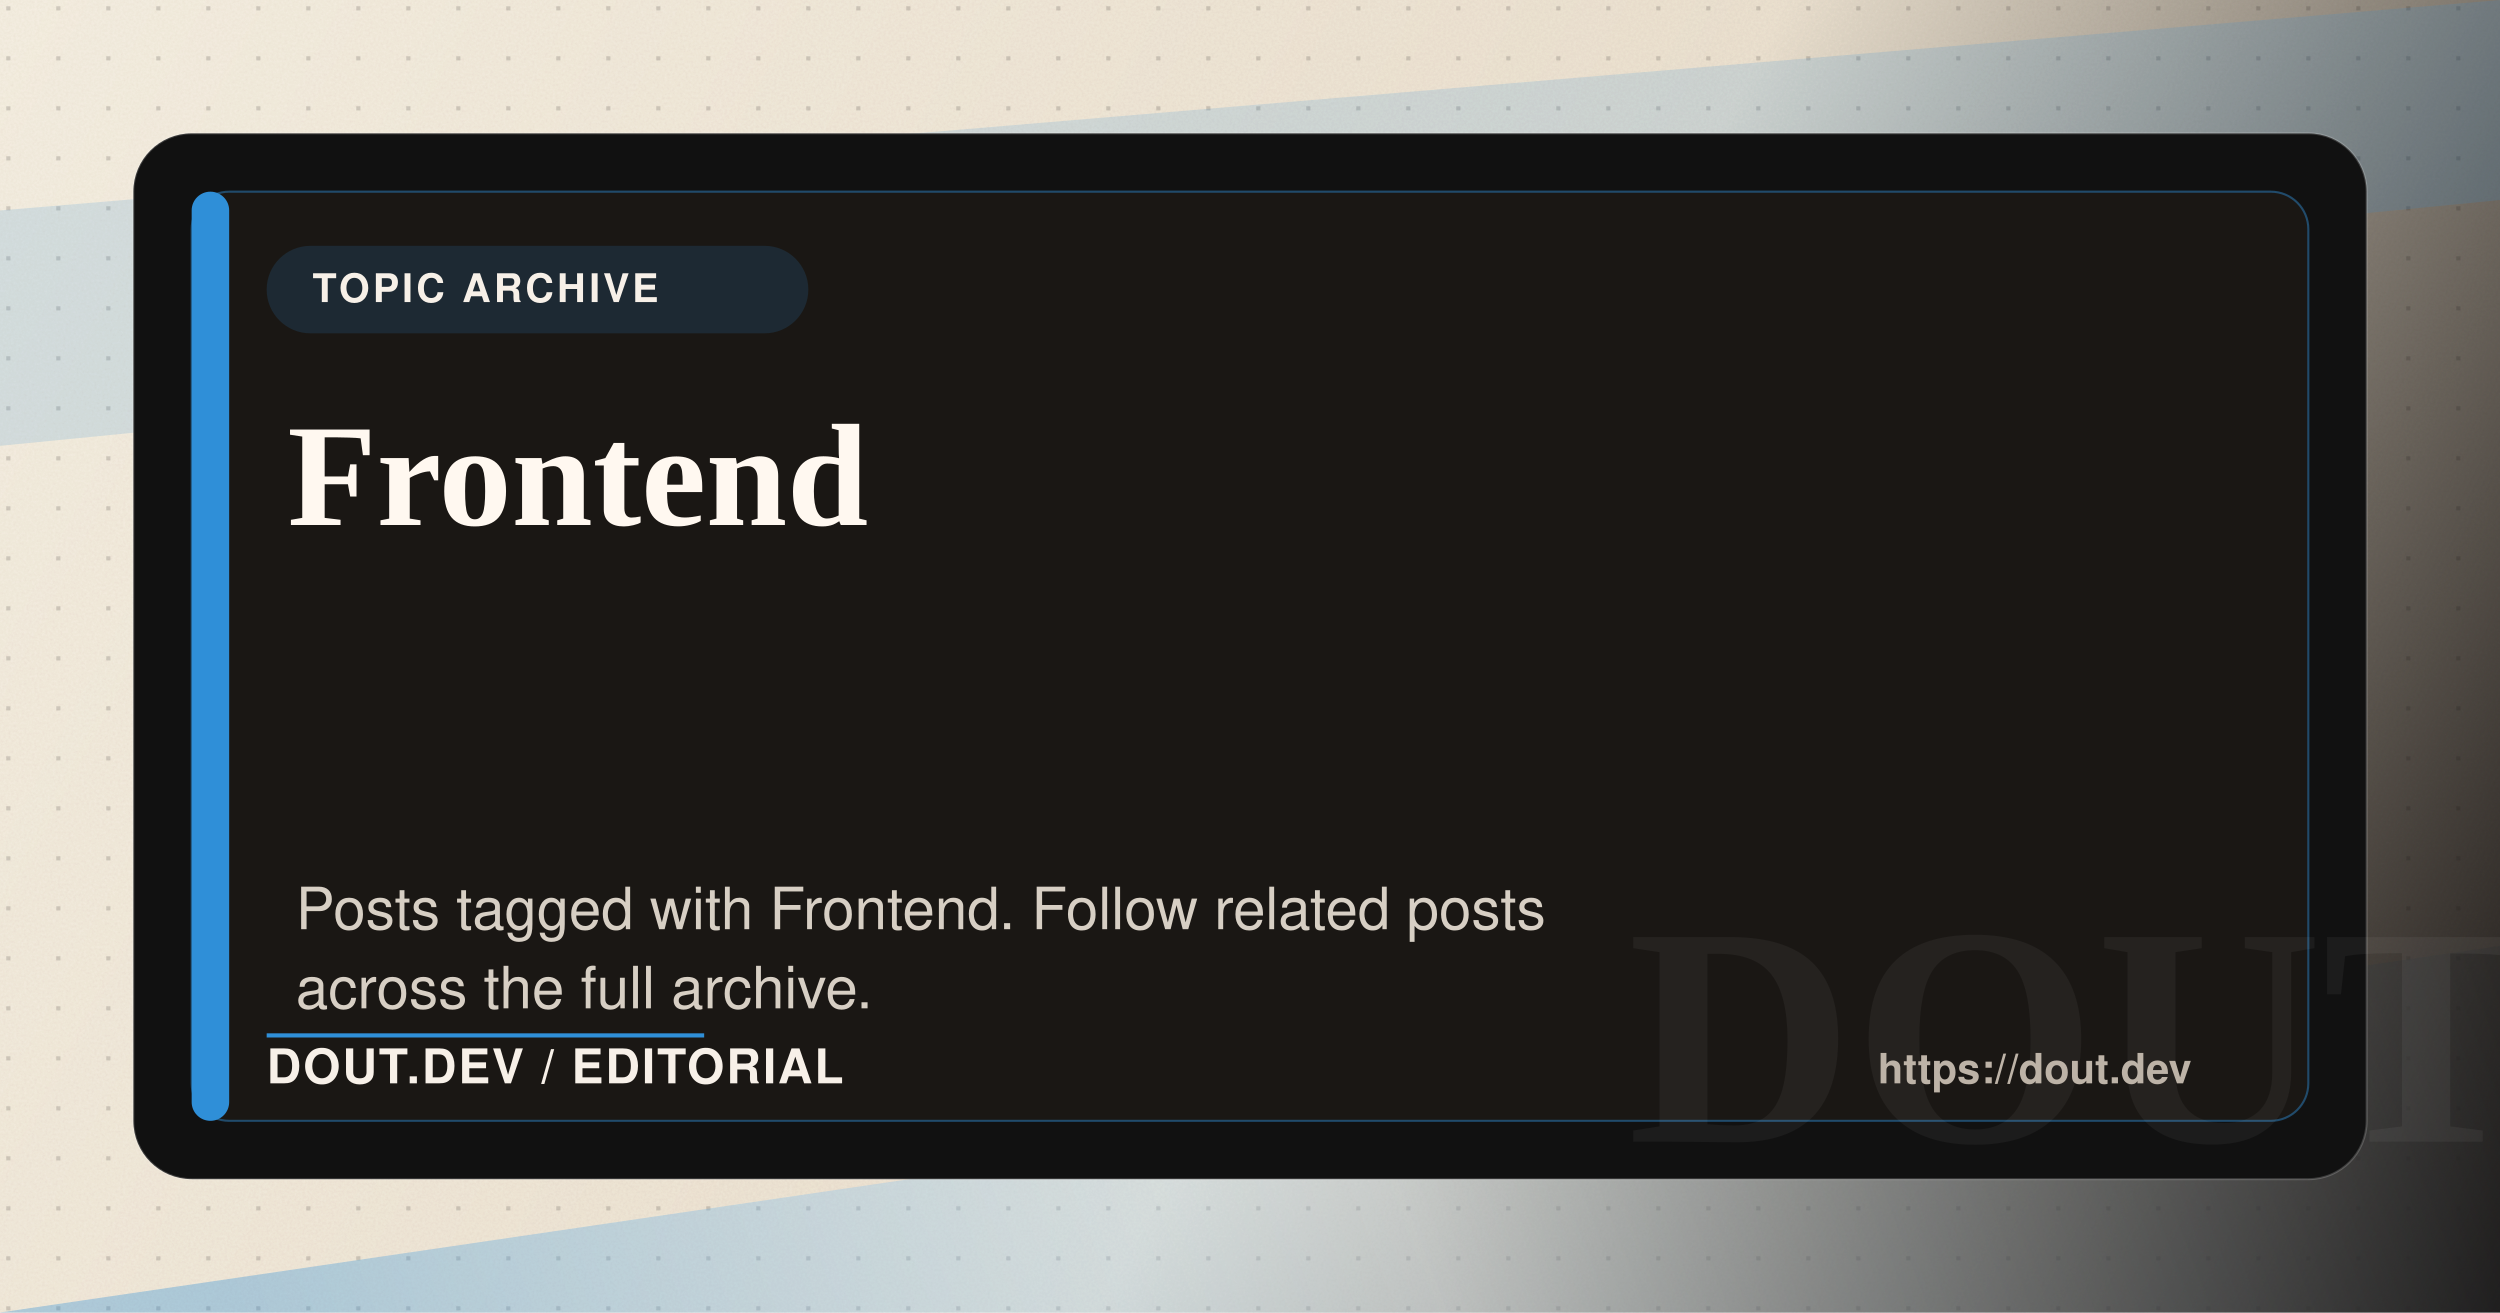
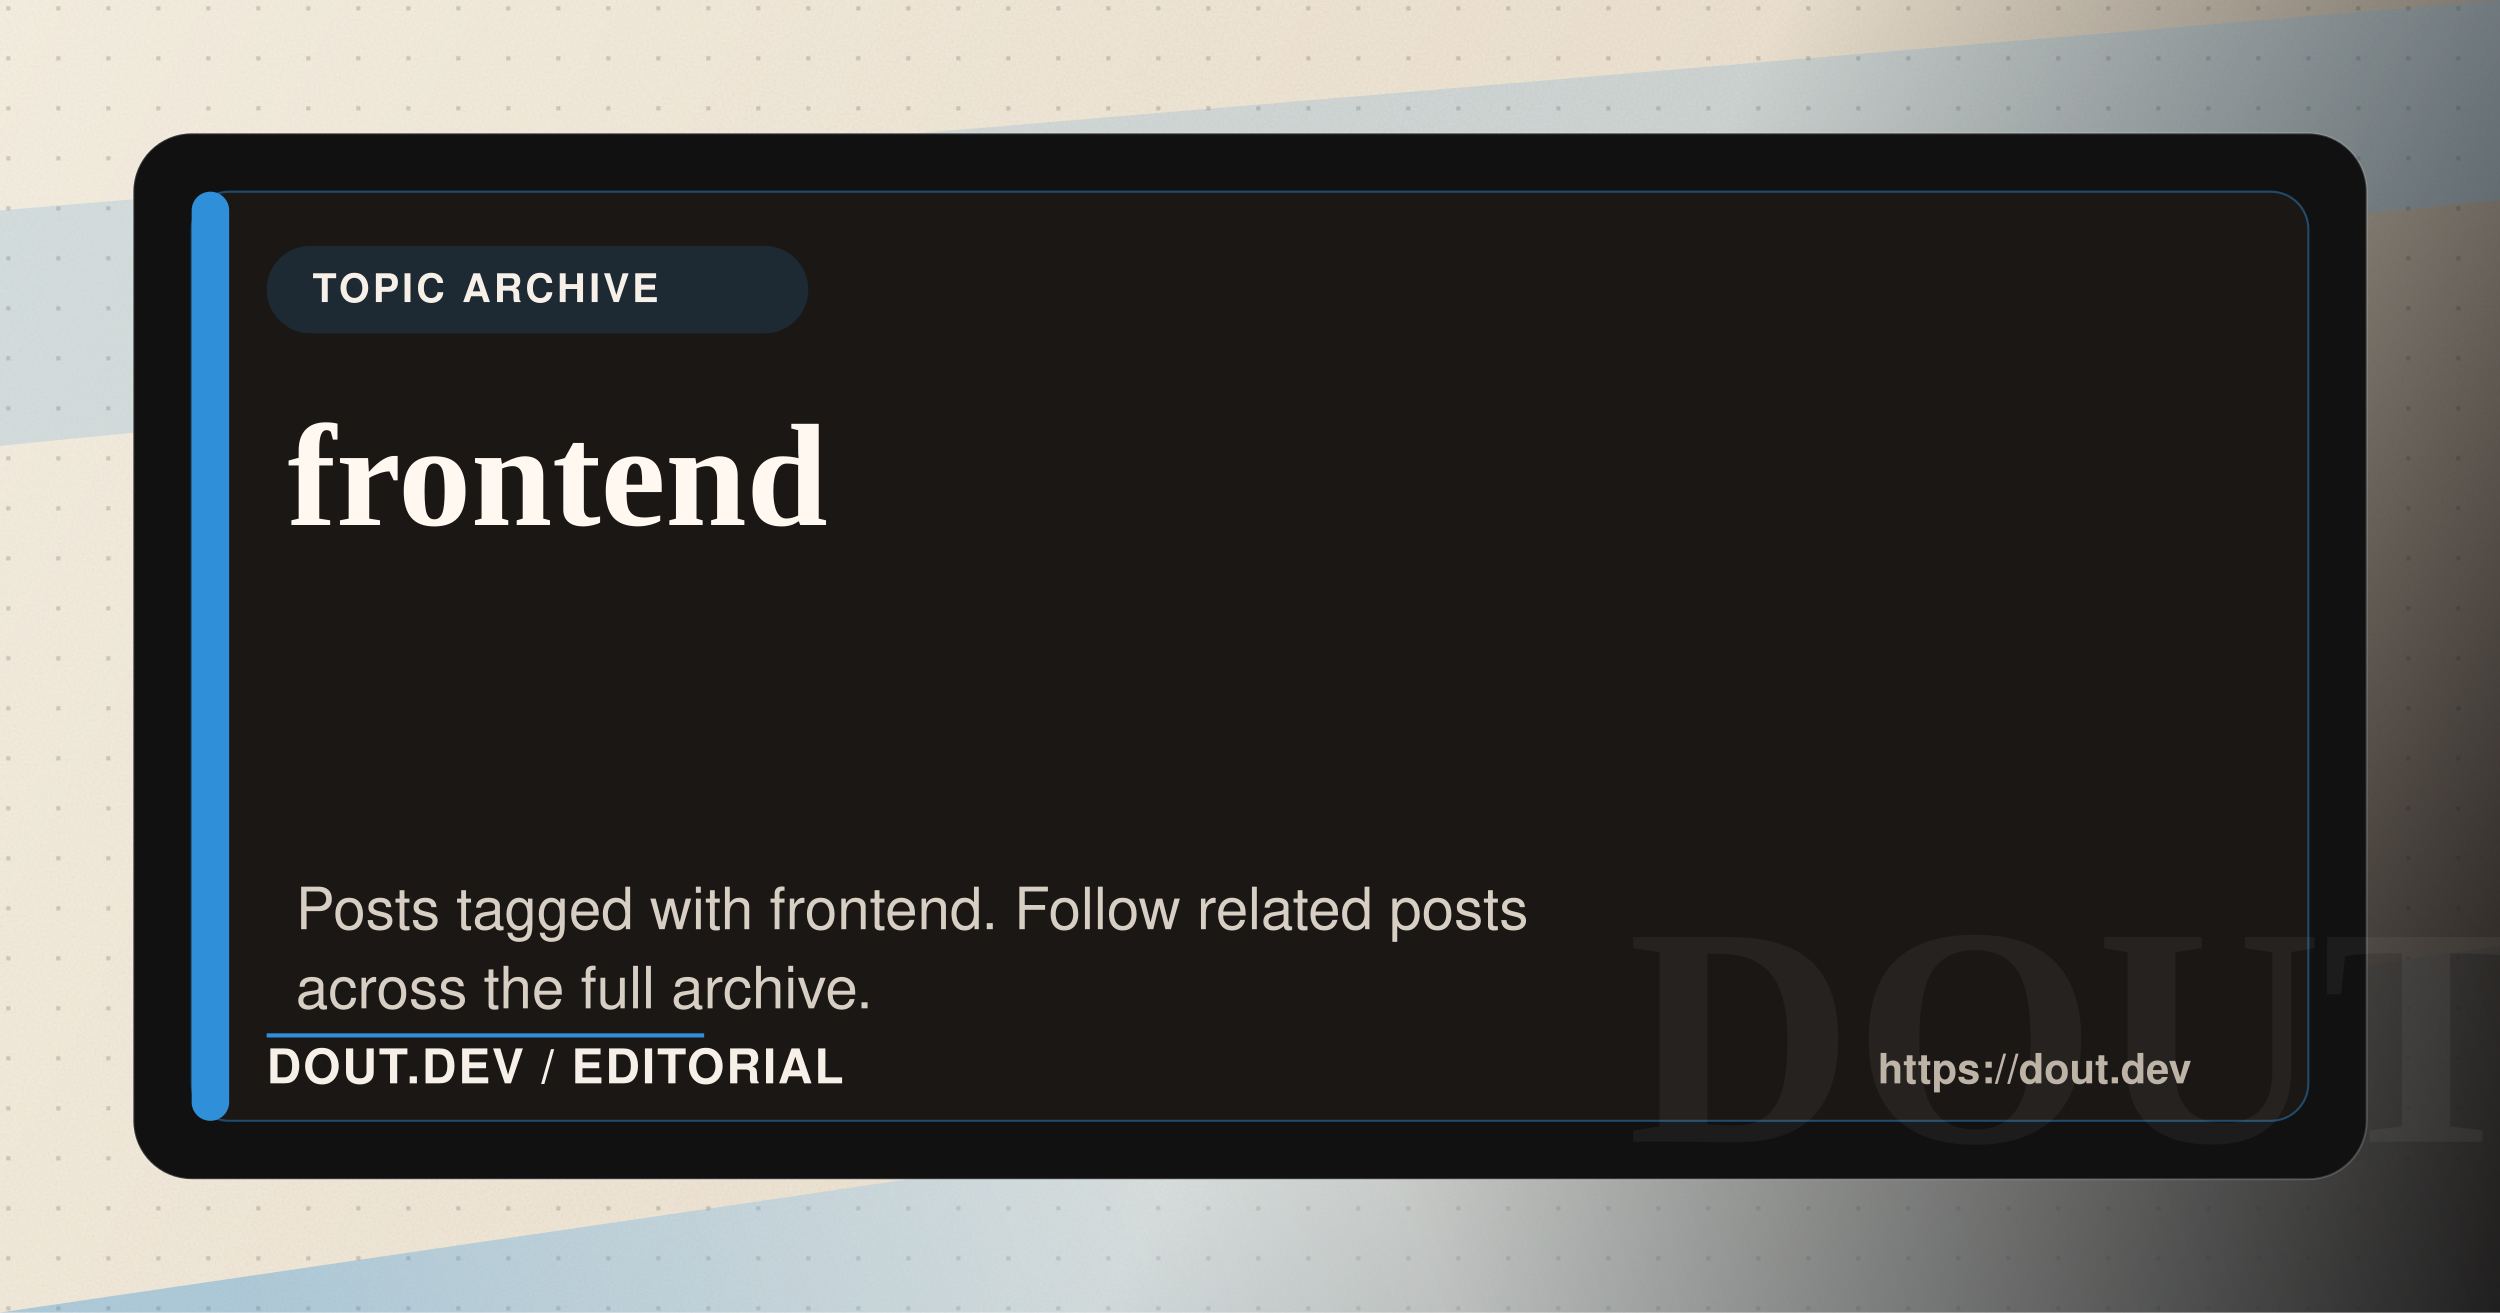
<svg xmlns="http://www.w3.org/2000/svg" width="1200" height="630" viewBox="0 0 1200 630" fill="none">
  <defs>
    <filter id="paperTexture" x="0" y="0" width="100%" height="100%" color-interpolation-filters="sRGB">
      <feTurbulence type="fractalNoise" baseFrequency="0.8" numOctaves="3" seed="17" result="noise" />
      <feColorMatrix in="noise" type="matrix" values="0 0 0 0 0.52 0 0 0 0 0.48 0 0 0 0 0.42 0 0 0 0.08 0" />
      <feBlend in="SourceGraphic" mode="multiply" />
    </filter>
    <linearGradient id="paper" x1="0" y1="0" x2="1200" y2="630" gradientUnits="userSpaceOnUse">
      <stop stop-color="#F6EFE2" />
      <stop offset="0.56" stop-color="#ECE2D1" />
      <stop offset="1" stop-color="#15110F" />
    </linearGradient>
    <linearGradient id="accentSweep" x1="72" y1="520" x2="1128" y2="120" gradientUnits="userSpaceOnUse">
      <stop stop-color="#2f8fd8" />
      <stop offset="0.48" stop-color="#cfeaff" />
      <stop offset="1" stop-color="#111111" />
    </linearGradient>
    <pattern id="dotGrid" width="24" height="24" patternUnits="userSpaceOnUse">
      <rect x="3" y="3" width="2" height="2" fill="#16120F" fill-opacity="0.16" />
    </pattern>
  </defs>
  <rect width="1200" height="630" fill="url(#paper)" filter="url(#paperTexture)" />
  <rect width="1200" height="630" fill="url(#dotGrid)" />
  <path d="M0 630 L1200 454 L1200 630 Z" fill="url(#accentSweep)" opacity="0.34" />
  <path d="M0 101 L1200 0 L1200 96 L0 214 Z" fill="#2f8fd8" opacity="0.16" />
  <rect x="64" y="64" width="1072" height="502" rx="28" fill="#111111" stroke="#FFFFFF" stroke-opacity="0.18" />
  <rect x="92" y="92" width="1016" height="446" rx="18" fill="#1A1714" stroke="#2f8fd8" stroke-opacity="0.45" />
  <rect x="92" y="92" width="18" height="446" rx="9" fill="#2f8fd8" />
  <rect x="128" y="118" width="260" height="42" rx="21" ry="21" fill="#2f8fd8" fill-opacity="0.16" />
  <text x="150" y="145" fill="#F7F0E8" font-family="Avenir Next, Segoe UI, Helvetica, Arial, sans-serif" font-size="19" font-weight="800" letter-spacing="0.08em">TOPIC ARCHIVE</text>
  <text x="998" y="548" text-anchor="middle" fill="#FFFFFF" fill-opacity="0.05" font-family="Georgia, Times New Roman, serif" font-size="150" font-weight="700" letter-spacing="0">DOUT</text>
  <text x="138" y="252" fill="#FFF8F0" font-family="Georgia, Times New Roman, serif" font-size="70" font-weight="700" letter-spacing="0">
-     <tspan x="138" dy="0">Frontend</tspan>
+     <tspan x="138" dy="0">frontend</tspan>
  </text>
  <text x="142" y="446" fill="#D7CFC4" font-family="Avenir Next, Segoe UI, Helvetica, Arial, sans-serif" font-size="28" font-weight="500" letter-spacing="0">
-     <tspan x="142" dy="0">Posts tagged with Frontend. Follow related posts</tspan>
+     <tspan x="142" dy="0">Posts tagged with frontend. Follow related posts</tspan>
    <tspan x="142" dy="38">across the full archive.</tspan>
  </text>
  <rect x="128" y="496" width="210" height="2" fill="#2f8fd8" />
  <text x="128" y="520" fill="#F7F0E8" font-family="Avenir Next, Segoe UI, Helvetica, Arial, sans-serif" font-size="23" font-weight="800" letter-spacing="0.04em">DOUT.DEV / EDITORIAL</text>
  <text x="1052" y="520" text-anchor="end" fill="#BDB3A7" font-family="Avenir Next, Segoe UI, Helvetica, Arial, sans-serif" font-size="20" font-weight="600" letter-spacing="0">https://dout.dev</text>
</svg>
